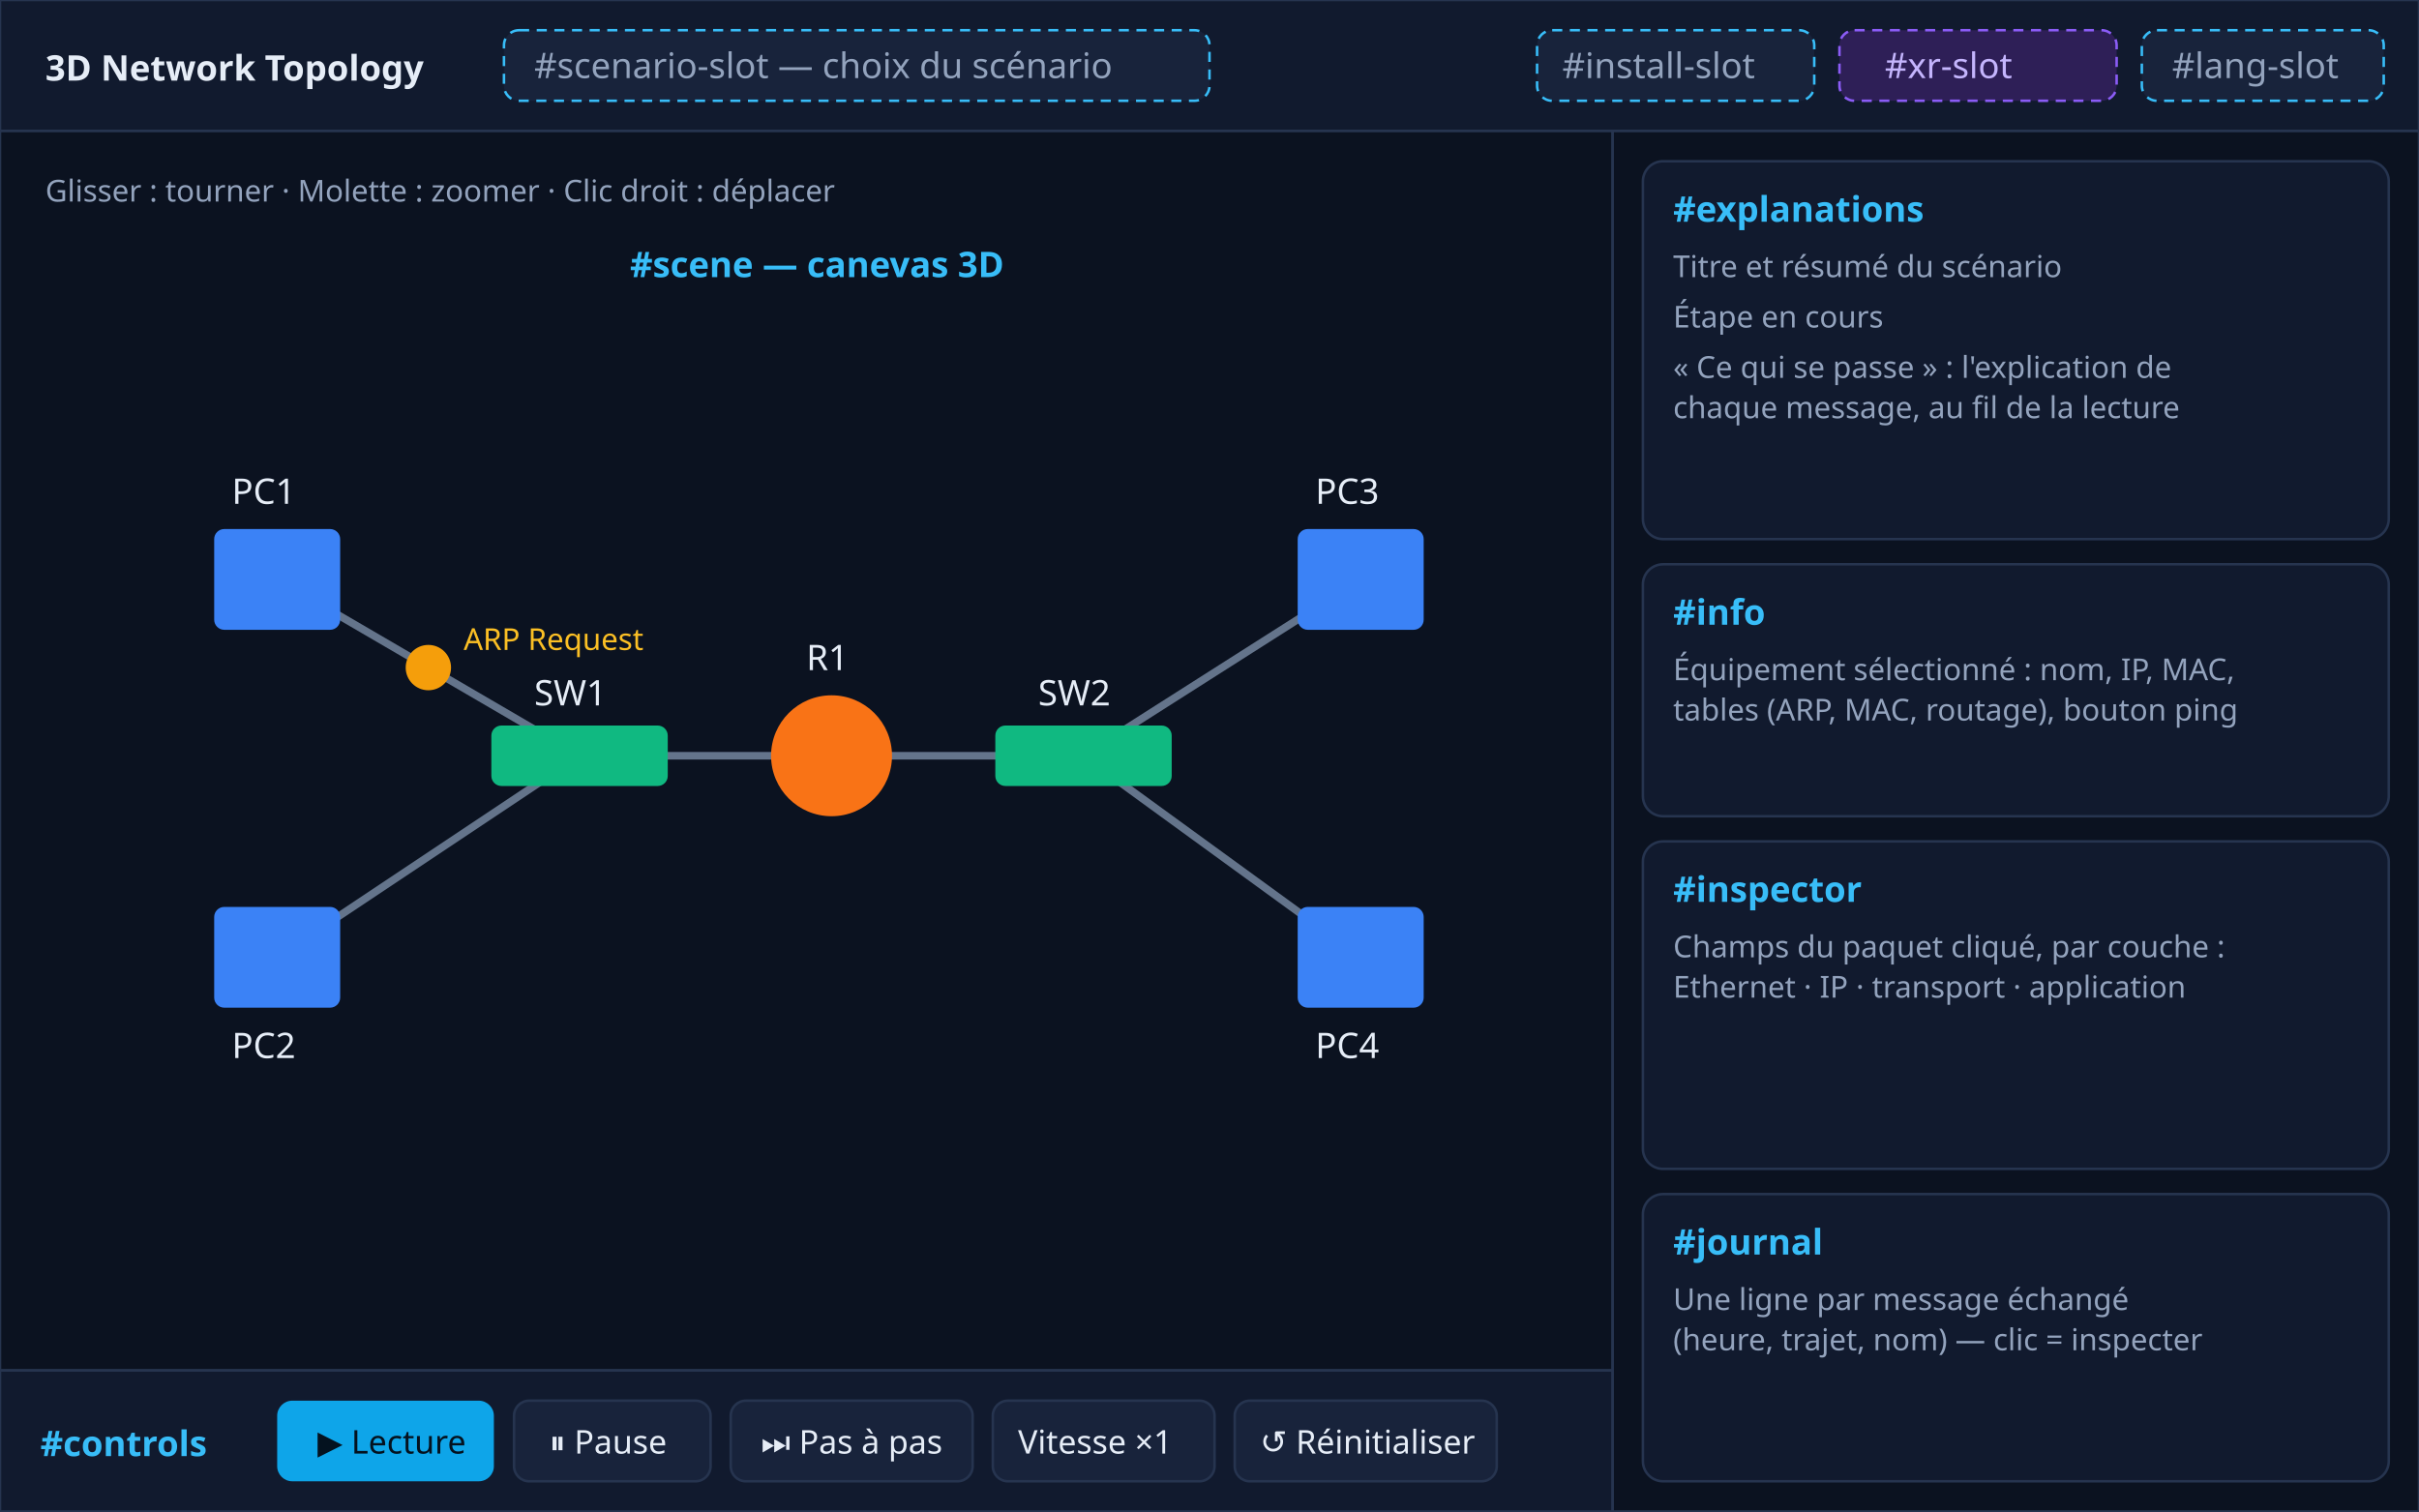
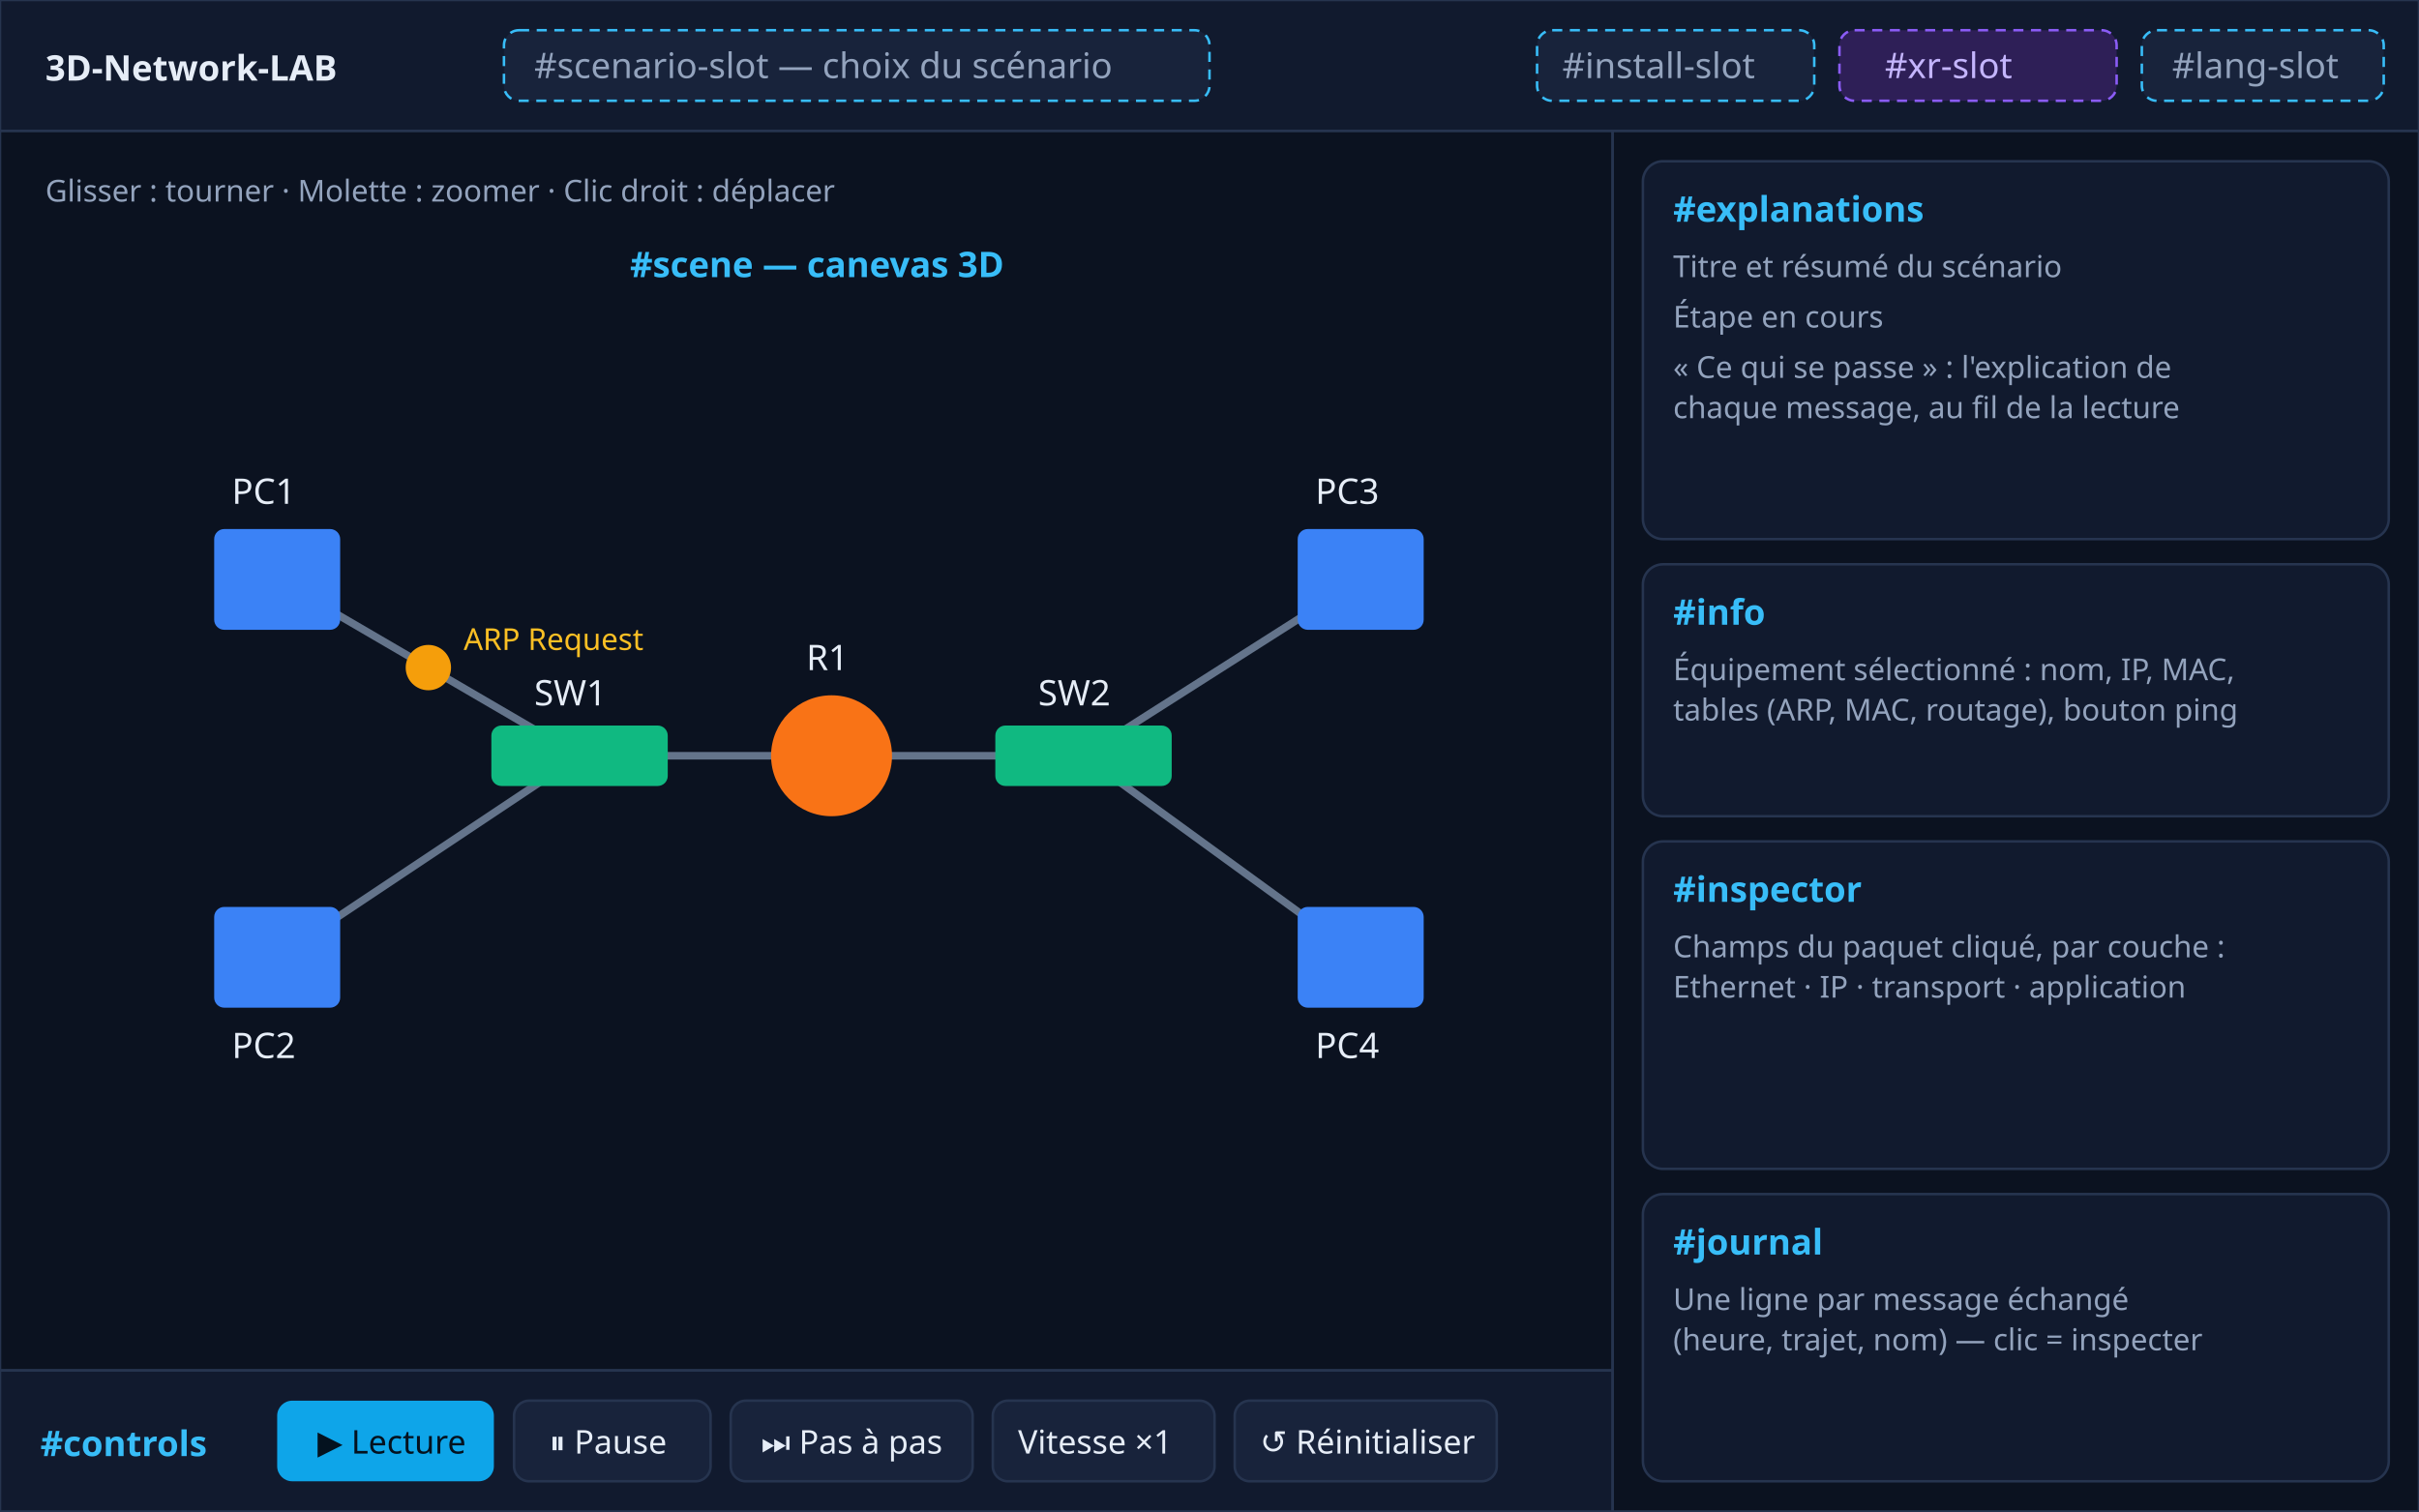
<svg xmlns="http://www.w3.org/2000/svg" viewBox="0 0 960 600" font-family="system-ui, sans-serif" font-size="14">
  <rect width="960" height="600" fill="#0b1220" />
  <rect x="0" y="0" width="960" height="52" fill="#111a2e" stroke="#26344f" />
-   <text x="18" y="32" fill="#e6edf7" font-weight="600">3D Network Topology</text>
+   <text x="18" y="32" fill="#e6edf7" font-weight="600">3D-Network-LAB</text>
  <rect x="200" y="12" width="280" height="28" rx="6" fill="#18233b" stroke="#38bdf8" stroke-dasharray="4 3" />
  <text x="212" y="31" fill="#93a3bd">#scenario-slot — choix du scénario</text>
  <rect x="610" y="12" width="110" height="28" rx="6" fill="#18233b" stroke="#38bdf8" stroke-dasharray="4 3" />
  <text x="620" y="31" fill="#93a3bd">#install-slot</text>
  <rect x="730" y="12" width="110" height="28" rx="6" fill="#2e1f57" stroke="#8b5cf6" stroke-dasharray="4 3" />
  <text x="748" y="31" fill="#c4b5fd">#xr-slot</text>
  <rect x="850" y="12" width="96" height="28" rx="6" fill="#18233b" stroke="#38bdf8" stroke-dasharray="4 3" />
  <text x="862" y="31" fill="#93a3bd">#lang-slot</text>
  <rect x="0" y="52" width="640" height="492" fill="#0b1220" stroke="#26344f" />
  <text x="18" y="80" fill="#93a3bd" font-size="12">Glisser : tourner · Molette : zoomer · Clic droit : déplacer</text>
  <text x="250" y="110" fill="#38bdf8" font-weight="600">#scene — canevas 3D</text>
  <g stroke="#64748b" stroke-width="3">
    <line x1="110" y1="230" x2="230" y2="300" />
    <line x1="110" y1="380" x2="230" y2="300" />
    <line x1="230" y1="300" x2="330" y2="300" />
    <line x1="330" y1="300" x2="430" y2="300" />
    <line x1="430" y1="300" x2="540" y2="230" />
    <line x1="430" y1="300" x2="540" y2="380" />
  </g>
  <rect x="85" y="210" width="50" height="40" rx="4" fill="#3b82f6" />
  <text x="92" y="200" fill="#e6edf7">PC1</text>
  <rect x="85" y="360" width="50" height="40" rx="4" fill="#3b82f6" />
  <text x="92" y="420" fill="#e6edf7">PC2</text>
  <rect x="195" y="288" width="70" height="24" rx="4" fill="#10b981" />
  <text x="212" y="280" fill="#e6edf7">SW1</text>
  <circle cx="330" cy="300" r="24" fill="#f97316" />
  <text x="320" y="266" fill="#e6edf7">R1</text>
  <rect x="395" y="288" width="70" height="24" rx="4" fill="#10b981" />
  <text x="412" y="280" fill="#e6edf7">SW2</text>
  <rect x="515" y="210" width="50" height="40" rx="4" fill="#3b82f6" />
  <text x="522" y="200" fill="#e6edf7">PC3</text>
  <rect x="515" y="360" width="50" height="40" rx="4" fill="#3b82f6" />
  <text x="522" y="420" fill="#e6edf7">PC4</text>
  <circle cx="170" cy="265" r="9" fill="#f59e0b" />
  <text x="184" y="258" fill="#fbbf24" font-size="12">ARP Request</text>
  <rect x="0" y="544" width="640" height="56" fill="#111a2e" stroke="#26344f" />
  <text x="16" y="578" fill="#38bdf8" font-weight="600">#controls</text>
  <g font-size="13">
    <rect x="110" y="556" width="86" height="32" rx="6" fill="#0ea5e9" />
    <text x="126" y="577" fill="#04121f">▶ Lecture</text>
    <rect x="204" y="556" width="78" height="32" rx="6" fill="#18233b" stroke="#26344f" />
    <text x="218" y="577" fill="#e6edf7">⏸ Pause</text>
    <rect x="290" y="556" width="96" height="32" rx="6" fill="#18233b" stroke="#26344f" />
    <text x="302" y="577" fill="#e6edf7">⏭ Pas à pas</text>
    <rect x="394" y="556" width="88" height="32" rx="6" fill="#18233b" stroke="#26344f" />
    <text x="404" y="577" fill="#e6edf7">Vitesse ×1</text>
    <rect x="490" y="556" width="104" height="32" rx="6" fill="#18233b" stroke="#26344f" />
    <text x="500" y="577" fill="#e6edf7">↺ Réinitialiser</text>
  </g>
  <rect x="640" y="52" width="320" height="548" fill="#0b1220" stroke="#26344f" />
  <g fill="#111a2e" stroke="#26344f">
    <rect x="652" y="64" width="296" height="150" rx="8" />
    <rect x="652" y="224" width="296" height="100" rx="8" />
    <rect x="652" y="334" width="296" height="130" rx="8" />
    <rect x="652" y="474" width="296" height="114" rx="8" />
  </g>
  <g fill="#38bdf8" font-weight="600">
    <text x="664" y="88">#explanations</text>
    <text x="664" y="248">#info</text>
    <text x="664" y="358">#inspector</text>
    <text x="664" y="498">#journal</text>
  </g>
  <g fill="#93a3bd" font-size="12">
    <text x="664" y="110">Titre et résumé du scénario</text>
    <text x="664" y="130">Étape en cours</text>
    <text x="664" y="150">« Ce qui se passe » : l'explication de</text>
    <text x="664" y="166">chaque message, au fil de la lecture</text>
    <text x="664" y="270">Équipement sélectionné : nom, IP, MAC,</text>
    <text x="664" y="286">tables (ARP, MAC, routage), bouton ping</text>
    <text x="664" y="380">Champs du paquet cliqué, par couche :</text>
    <text x="664" y="396">Ethernet · IP · transport · application</text>
    <text x="664" y="520">Une ligne par message échangé</text>
    <text x="664" y="536">(heure, trajet, nom) — clic = inspecter</text>
  </g>
</svg>
